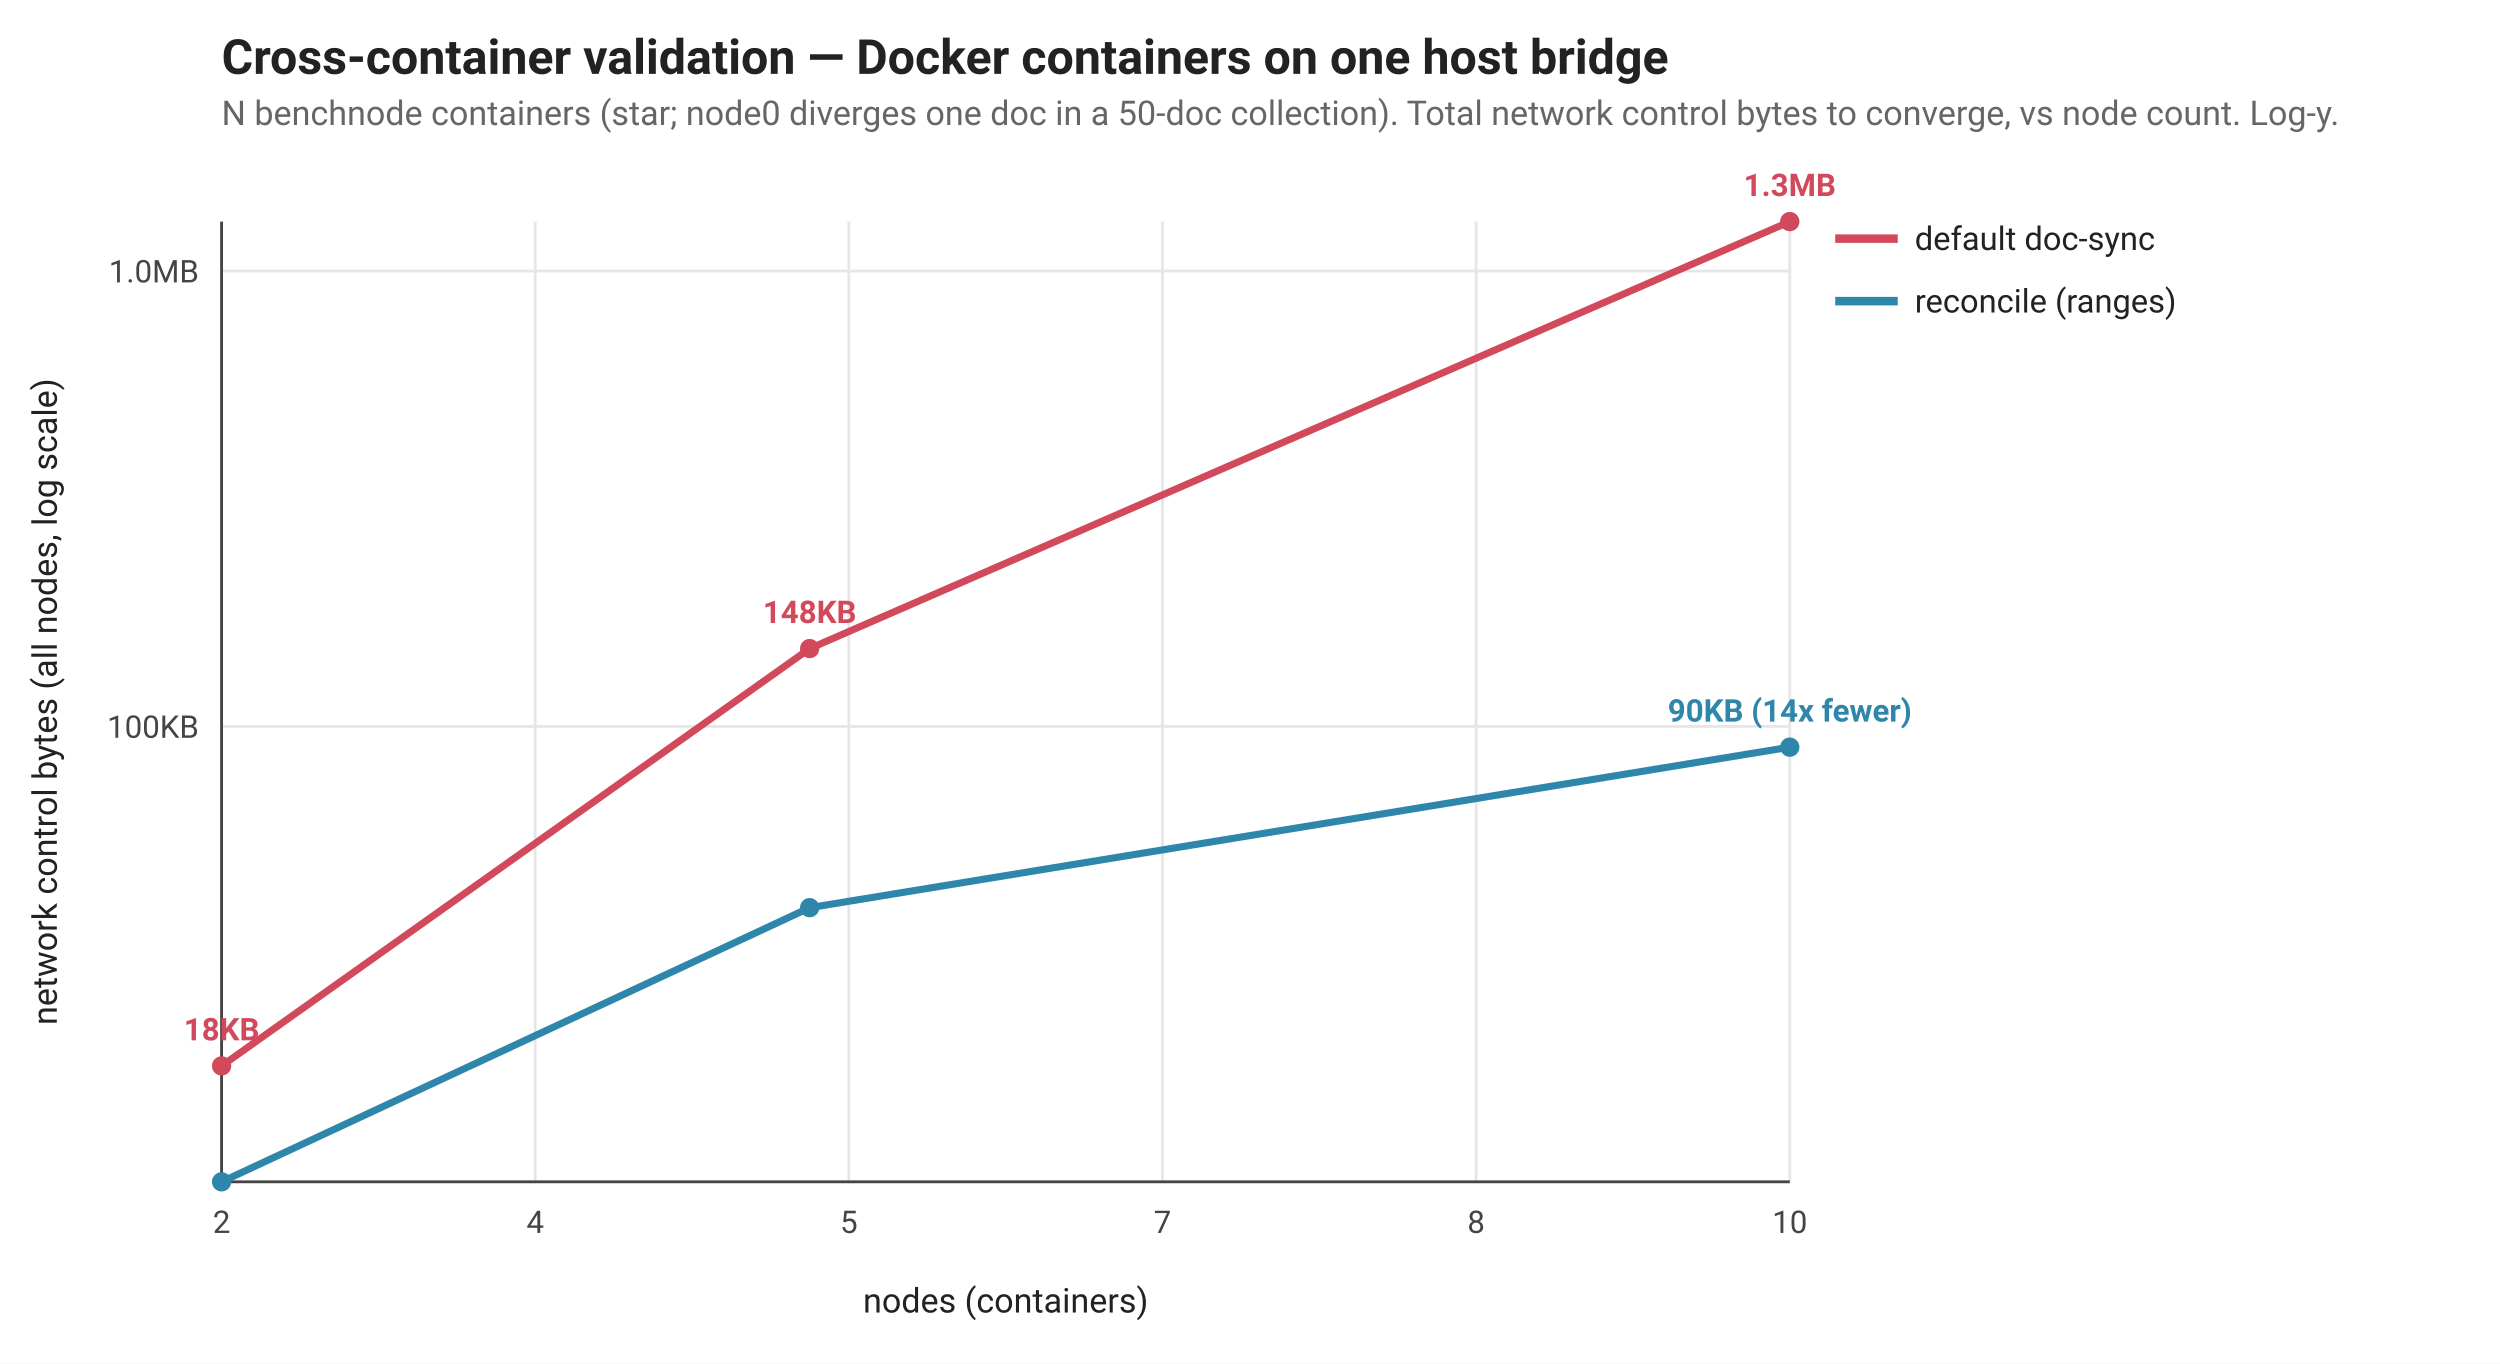
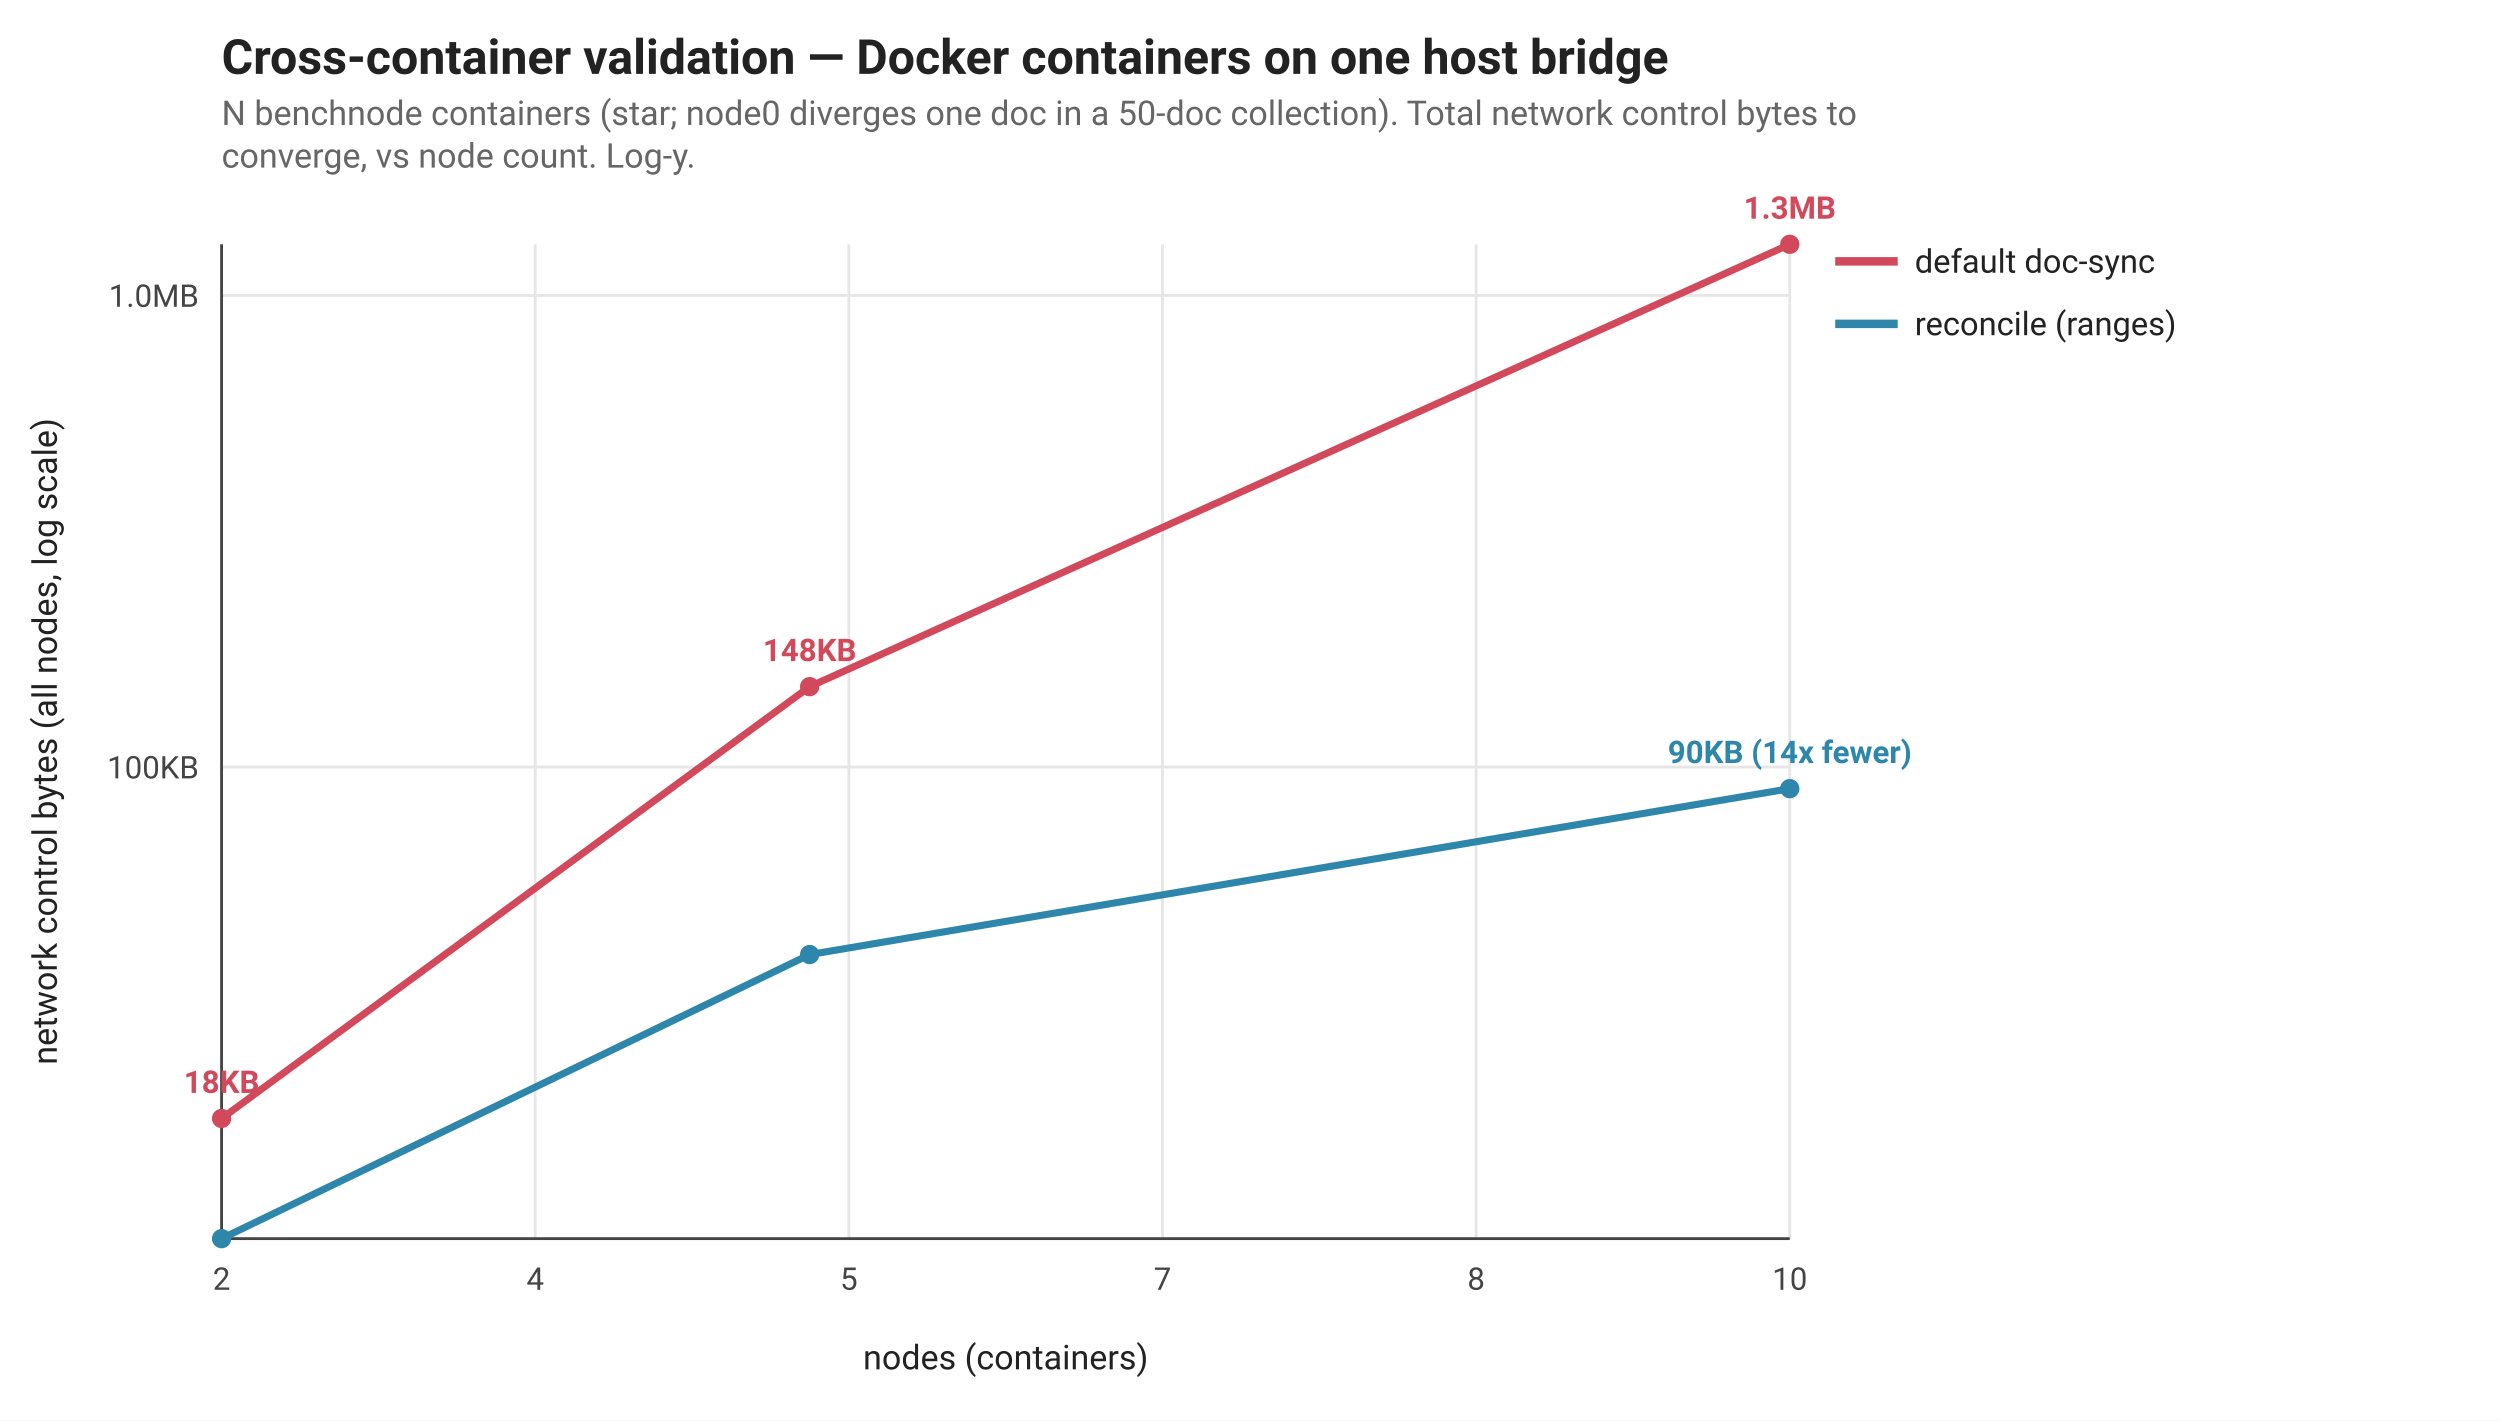
- <svg xmlns="http://www.w3.org/2000/svg" width="880" height="480" viewBox="0 0 880 480" font-family="-apple-system,Segoe UI,Roboto,sans-serif">
-   <rect width="880" height="480" fill="white" />
+ <svg xmlns="http://www.w3.org/2000/svg" width="880" height="500" viewBox="0 0 880 500" font-family="-apple-system,Segoe UI,Roboto,sans-serif">
+   <rect width="880" height="500" fill="white" />
  <text x="78" y="26" font-size="17" font-weight="700" fill="#222222">Cross-container validation — Docker containers on one host bridge</text>
-   <text x="78" y="44" font-size="12" fill="#666">N benchnode containers (star; node0 diverges one doc in a 50-doc collection). Total network control bytes to converge, vs node count. Log-y.</text>
-   <line x1="78" y1="255.7" x2="630" y2="255.7" stroke="#e6e6e6" />
-   <text x="70" y="259.7" font-size="11" fill="#444444" text-anchor="end">100KB</text>
-   <line x1="78" y1="95.4" x2="630" y2="95.4" stroke="#e6e6e6" />
-   <text x="70" y="99.4" font-size="11" fill="#444444" text-anchor="end">1.0MB</text>
-   <line x1="78.0" y1="78" x2="78.0" y2="416" stroke="#e6e6e6" />
-   <text x="78.0" y="434.0" font-size="11" fill="#444444" text-anchor="middle">2</text>
-   <line x1="188.4" y1="78" x2="188.4" y2="416" stroke="#e6e6e6" />
-   <text x="188.4" y="434.0" font-size="11" fill="#444444" text-anchor="middle">4</text>
-   <line x1="298.8" y1="78" x2="298.8" y2="416" stroke="#e6e6e6" />
-   <text x="298.8" y="434.0" font-size="11" fill="#444444" text-anchor="middle">5</text>
-   <line x1="409.2" y1="78" x2="409.2" y2="416" stroke="#e6e6e6" />
-   <text x="409.2" y="434.0" font-size="11" fill="#444444" text-anchor="middle">7</text>
-   <line x1="519.6" y1="78" x2="519.6" y2="416" stroke="#e6e6e6" />
-   <text x="519.6" y="434.0" font-size="11" fill="#444444" text-anchor="middle">8</text>
-   <line x1="630.0" y1="78" x2="630.0" y2="416" stroke="#e6e6e6" />
-   <text x="630.0" y="434.0" font-size="11" fill="#444444" text-anchor="middle">10</text>
-   <line x1="78" y1="78" x2="78" y2="416" stroke="#444444" />
-   <line x1="78" y1="416" x2="630" y2="416" stroke="#444444" />
-   <text x="354" y="462" font-size="12" fill="#222222" text-anchor="middle">nodes  (containers)</text>
-   <text x="20" y="247" font-size="12" fill="#222222" text-anchor="middle" transform="rotate(-90 20 247)">network control bytes (all nodes, log scale)</text>
-   <polyline points="78.0,375.2 285.0,228.3 630.0,78.0" fill="none" stroke="#d1495b" stroke-width="2.5" />
-   <circle cx="78.0" cy="375.2" r="3.4" fill="#d1495b" />
-   <circle cx="285.0" cy="228.3" r="3.4" fill="#d1495b" />
-   <circle cx="630.0" cy="78.0" r="3.4" fill="#d1495b" />
-   <polyline points="78.0,416.0 285.0,319.5 630.0,263.0" fill="none" stroke="#2e86ab" stroke-width="2.5" />
-   <circle cx="78.0" cy="416.0" r="3.4" fill="#2e86ab" />
-   <circle cx="285.0" cy="319.5" r="3.4" fill="#2e86ab" />
-   <circle cx="630.0" cy="263.0" r="3.4" fill="#2e86ab" />
-   <line x1="646" y1="84" x2="668" y2="84" stroke="#d1495b" stroke-width="3" />
-   <text x="674" y="88" font-size="11.5" fill="#222222">default doc-sync</text>
-   <line x1="646" y1="106" x2="668" y2="106" stroke="#2e86ab" stroke-width="3" />
-   <text x="674" y="110" font-size="11.5" fill="#222222">reconcile (ranges)</text>
-   <text x="78.0" y="366.2" font-size="11" font-weight="600" fill="#d1495b" text-anchor="middle">18KB</text>
-   <text x="285.0" y="219.3" font-size="11" font-weight="600" fill="#d1495b" text-anchor="middle">148KB</text>
-   <text x="630.0" y="69.0" font-size="11" font-weight="600" fill="#d1495b" text-anchor="middle">1.3MB</text>
-   <text x="630.0" y="254.0" font-size="11" font-weight="600" fill="#2e86ab" text-anchor="middle">90KB  (14x fewer)</text>
+   <text x="78" y="44" font-size="12" fill="#666">N benchnode containers (star; node0 diverges one doc in a 50-doc collection). Total network control bytes to</text>
+   <text x="78" y="59" font-size="12" fill="#666">converge, vs node count. Log-y.</text>
+   <line x1="78" y1="270.0" x2="630" y2="270.0" stroke="#e6e6e6" />
+   <text x="70" y="274.0" font-size="11" fill="#444444" text-anchor="end">100KB</text>
+   <line x1="78" y1="104.0" x2="630" y2="104.0" stroke="#e6e6e6" />
+   <text x="70" y="108.0" font-size="11" fill="#444444" text-anchor="end">1.0MB</text>
+   <line x1="78.0" y1="86" x2="78.0" y2="436" stroke="#e6e6e6" />
+   <text x="78.0" y="454.0" font-size="11" fill="#444444" text-anchor="middle">2</text>
+   <line x1="188.4" y1="86" x2="188.4" y2="436" stroke="#e6e6e6" />
+   <text x="188.4" y="454.0" font-size="11" fill="#444444" text-anchor="middle">4</text>
+   <line x1="298.8" y1="86" x2="298.8" y2="436" stroke="#e6e6e6" />
+   <text x="298.8" y="454.0" font-size="11" fill="#444444" text-anchor="middle">5</text>
+   <line x1="409.2" y1="86" x2="409.2" y2="436" stroke="#e6e6e6" />
+   <text x="409.2" y="454.0" font-size="11" fill="#444444" text-anchor="middle">7</text>
+   <line x1="519.6" y1="86" x2="519.6" y2="436" stroke="#e6e6e6" />
+   <text x="519.6" y="454.0" font-size="11" fill="#444444" text-anchor="middle">8</text>
+   <line x1="630.0" y1="86" x2="630.0" y2="436" stroke="#e6e6e6" />
+   <text x="630.0" y="454.0" font-size="11" fill="#444444" text-anchor="middle">10</text>
+   <line x1="78" y1="86" x2="78" y2="436" stroke="#444444" />
+   <line x1="78" y1="436" x2="630" y2="436" stroke="#444444" />
+   <text x="354" y="482" font-size="12" fill="#222222" text-anchor="middle">nodes  (containers)</text>
+   <text x="20" y="261" font-size="12" fill="#222222" text-anchor="middle" transform="rotate(-90 20 261)">network control bytes (all nodes, log scale)</text>
+   <polyline points="78.0,393.7 285.0,241.7 630.0,86.0" fill="none" stroke="#d1495b" stroke-width="2.5" />
+   <circle cx="78.0" cy="393.7" r="3.4" fill="#d1495b" />
+   <circle cx="285.0" cy="241.7" r="3.4" fill="#d1495b" />
+   <circle cx="630.0" cy="86.0" r="3.4" fill="#d1495b" />
+   <polyline points="78.0,436.0 285.0,336.0 630.0,277.6" fill="none" stroke="#2e86ab" stroke-width="2.5" />
+   <circle cx="78.0" cy="436.0" r="3.4" fill="#2e86ab" />
+   <circle cx="285.0" cy="336.0" r="3.4" fill="#2e86ab" />
+   <circle cx="630.0" cy="277.6" r="3.4" fill="#2e86ab" />
+   <line x1="646" y1="92" x2="668" y2="92" stroke="#d1495b" stroke-width="3" />
+   <text x="674" y="96" font-size="11.5" fill="#222222">default doc-sync</text>
+   <line x1="646" y1="114" x2="668" y2="114" stroke="#2e86ab" stroke-width="3" />
+   <text x="674" y="118" font-size="11.5" fill="#222222">reconcile (ranges)</text>
+   <text x="78.0" y="384.7" font-size="11" font-weight="600" fill="#d1495b" text-anchor="middle">18KB</text>
+   <text x="285.0" y="232.7" font-size="11" font-weight="600" fill="#d1495b" text-anchor="middle">148KB</text>
+   <text x="630.0" y="77.0" font-size="11" font-weight="600" fill="#d1495b" text-anchor="middle">1.3MB</text>
+   <text x="630.0" y="268.6" font-size="11" font-weight="600" fill="#2e86ab" text-anchor="middle">90KB  (14x fewer)</text>
</svg>
